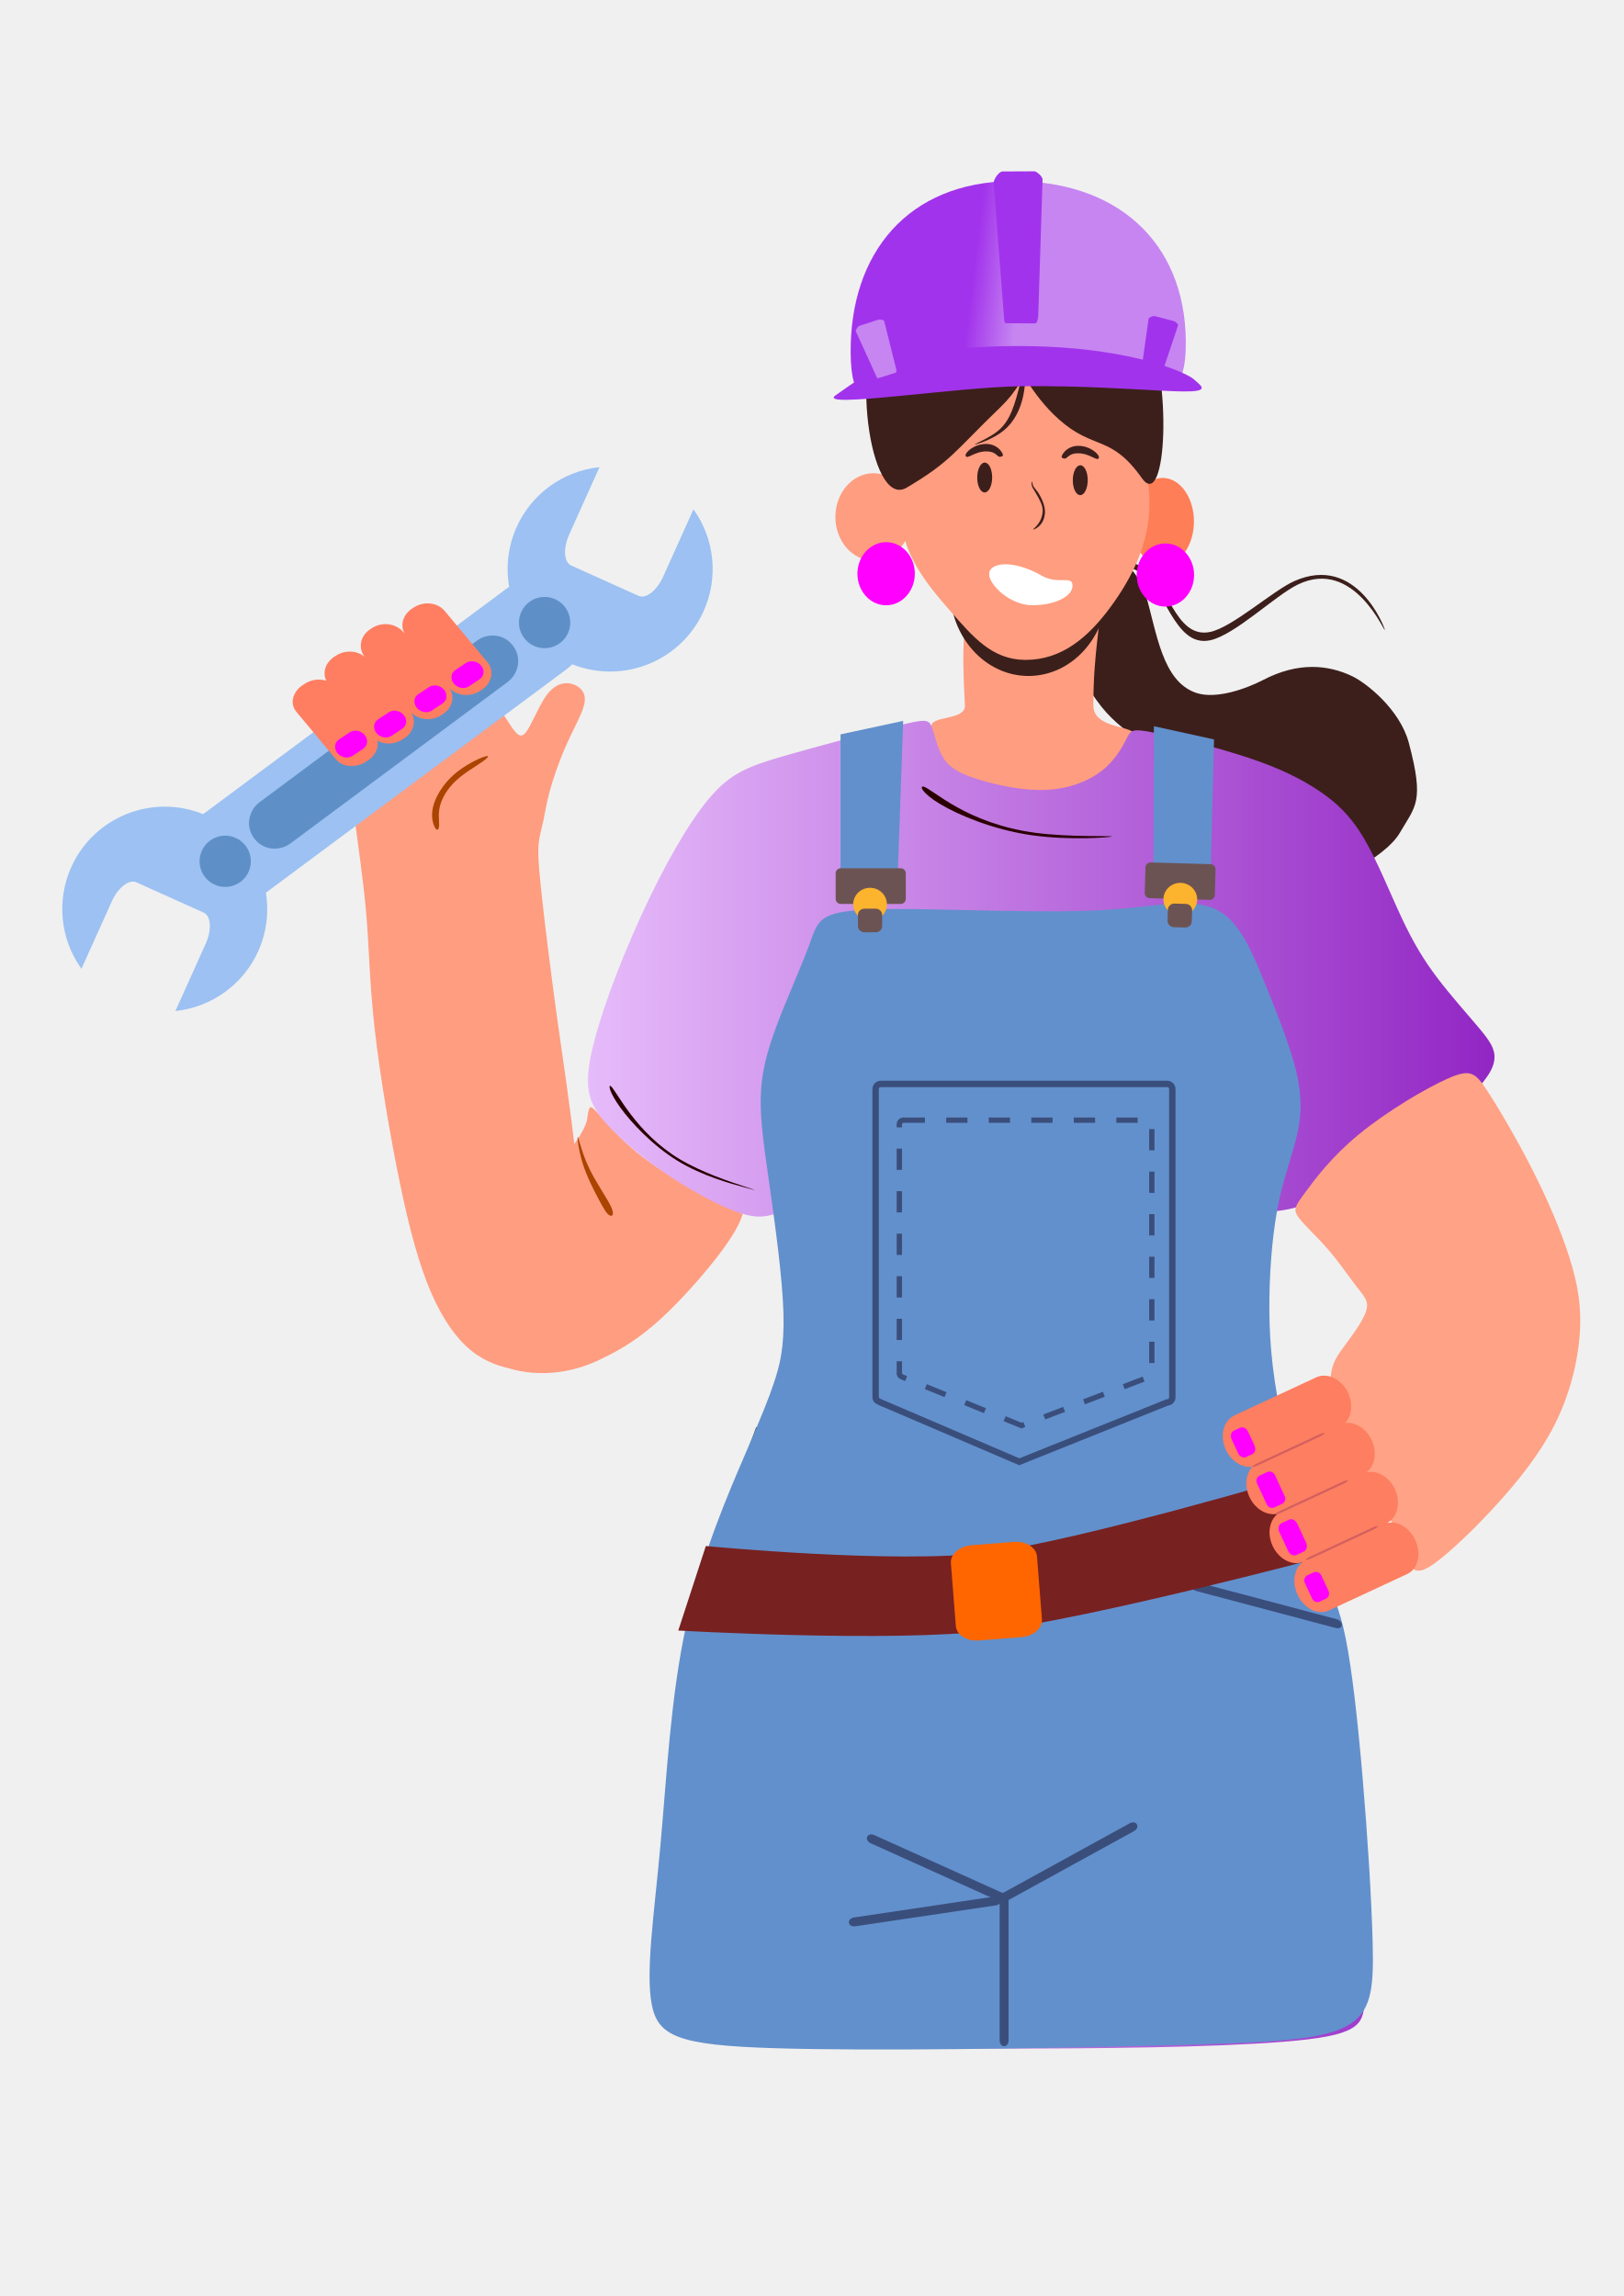
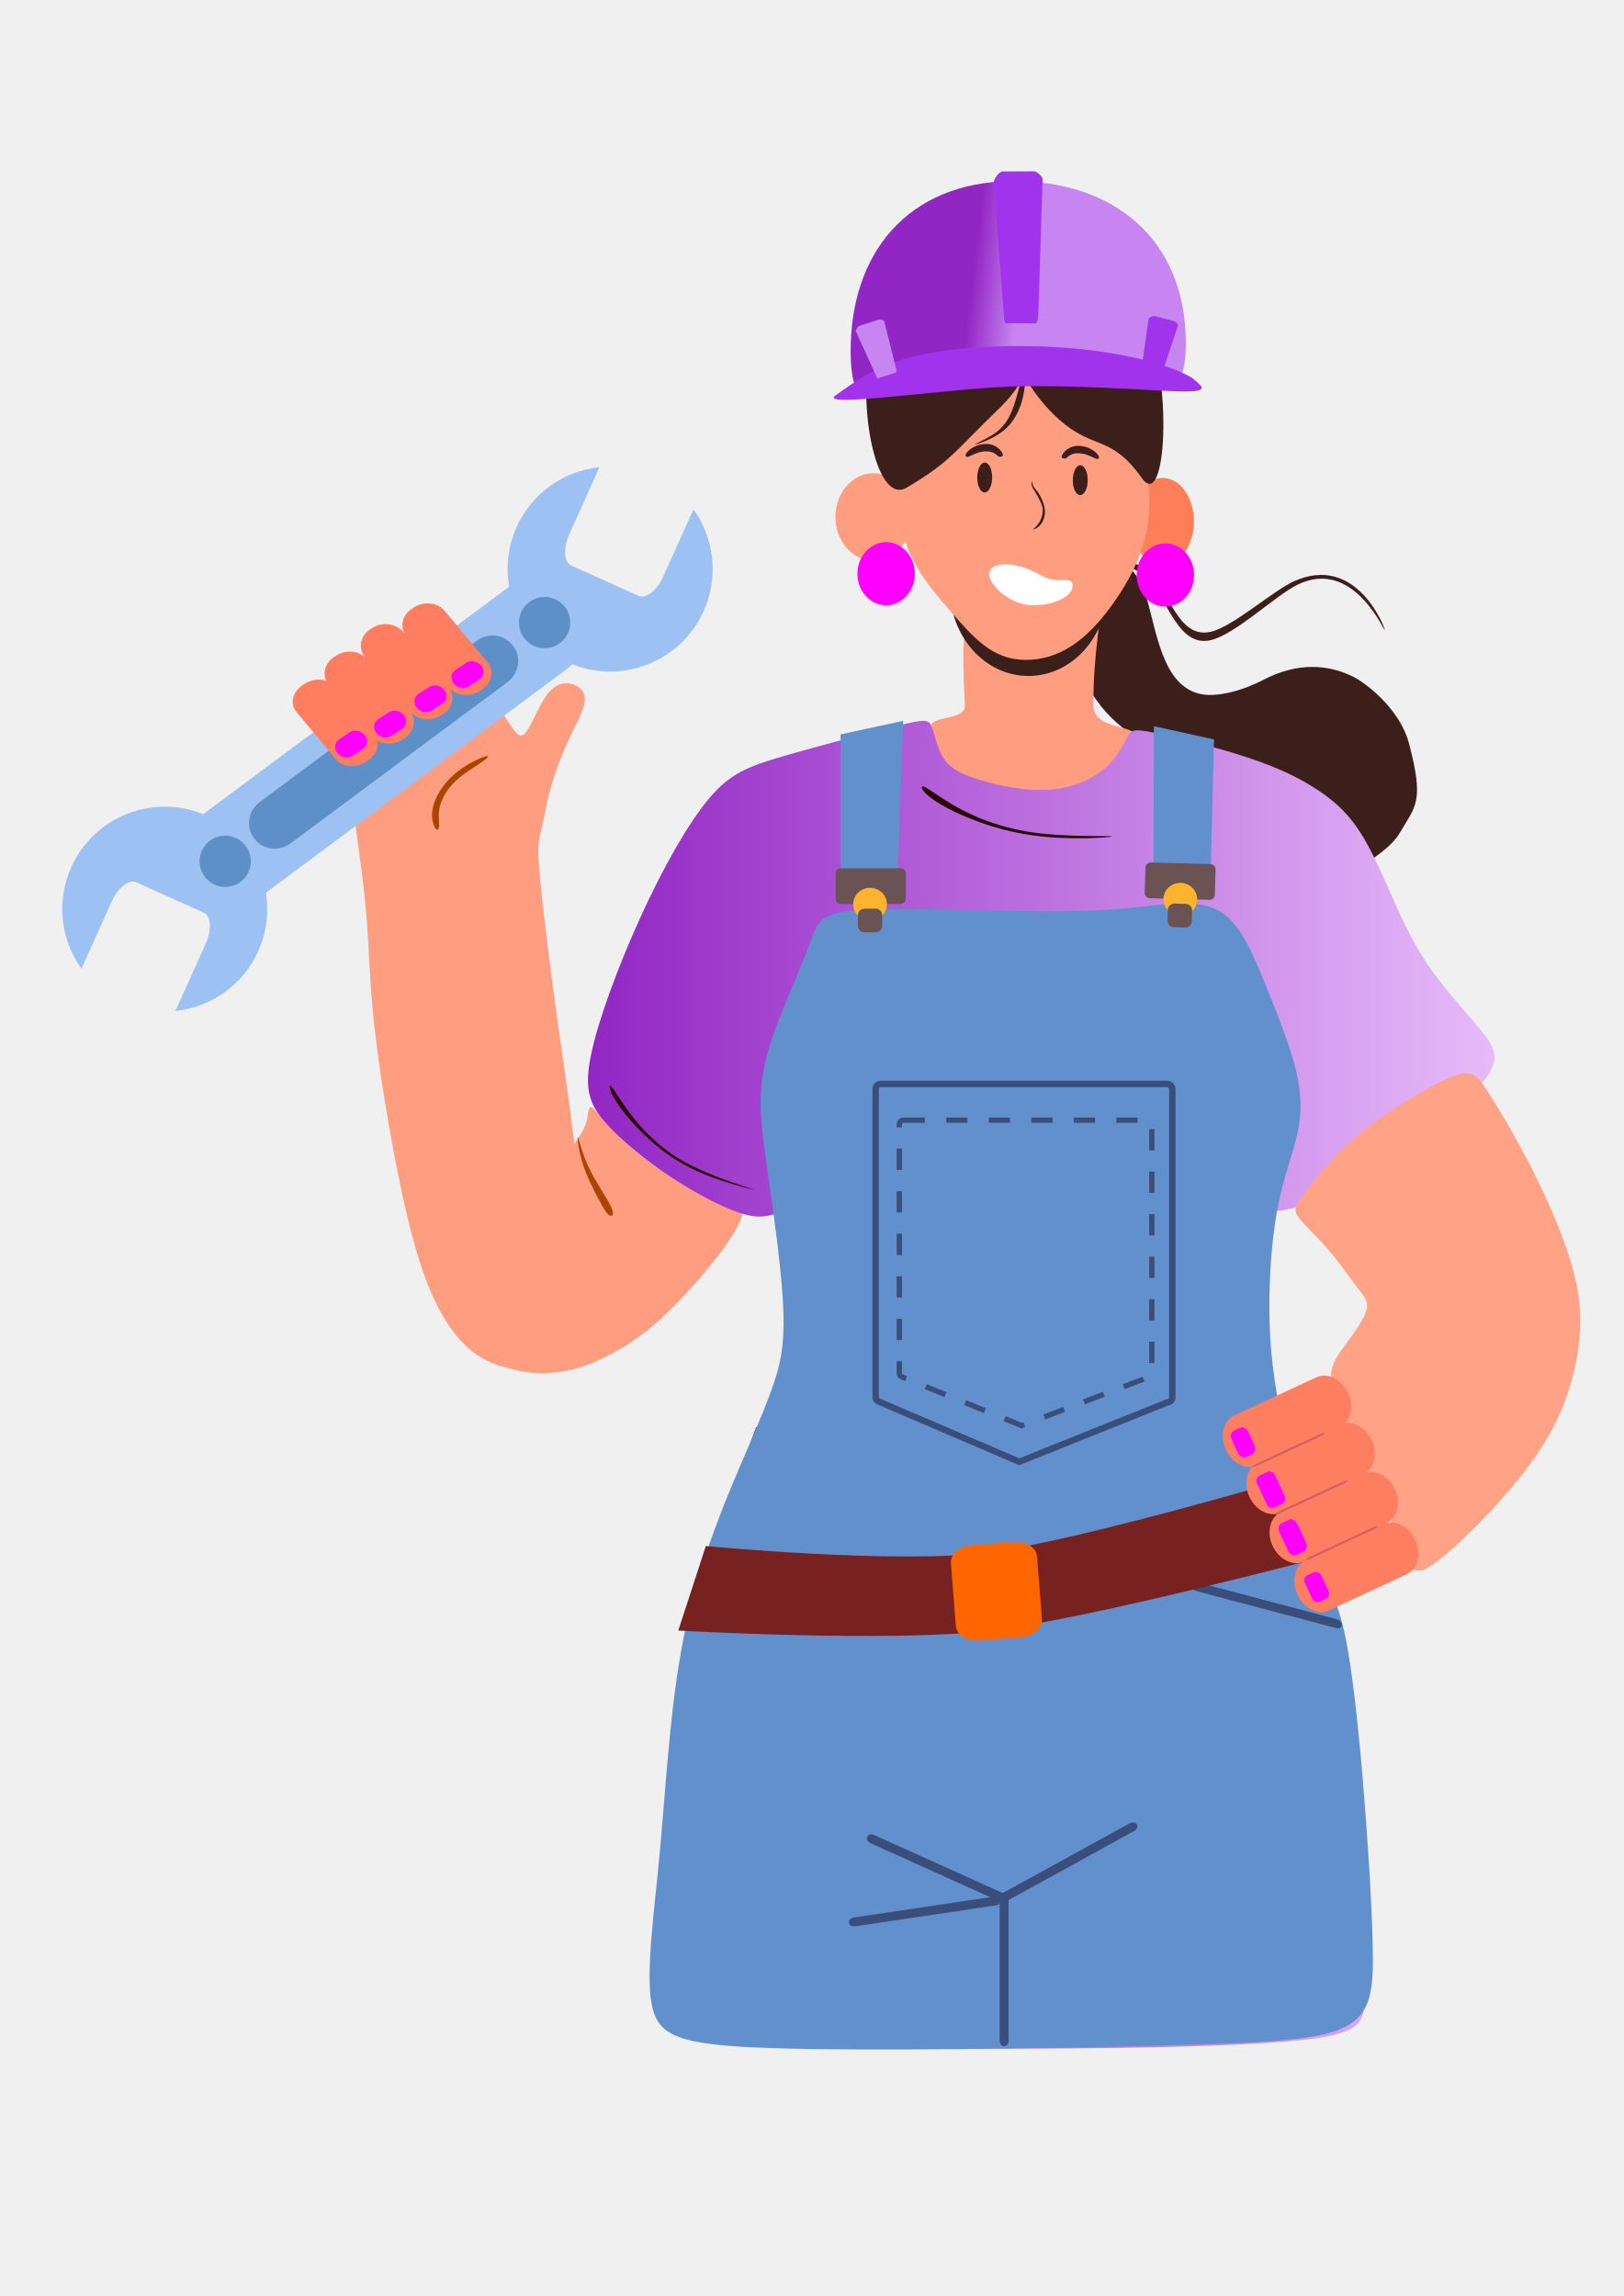
<svg xmlns="http://www.w3.org/2000/svg" id="eyXuZREt7Vj1" viewBox="0 0 210 297" shape-rendering="geometricPrecision" text-rendering="geometricPrecision">
  <style>
        
        #eyXuZREt7Vj16_ts {
            animation: eyXuZREt7Vj16_ts__ts 10000ms linear 1 normal forwards;
        }

        @keyframes eyXuZREt7Vj16_ts__ts {
            0% {
                transform: translate(-8.614227px, 95.57199px) rotate(-0.204317deg) scale(1, 1)
            }

            43% {
                transform: translate(-8.614227px, 95.57199px) rotate(-0.204317deg) scale(1, 1)
            }

            45% {
                transform: translate(-8.614227px, 95.57199px) rotate(-0.204317deg) scale(1.065528, 0.145615)
            }

            46% {
                transform: translate(-8.614227px, 95.57199px) rotate(-0.204317deg) scale(1, 1)
            }

            100% {
                transform: translate(-8.614227px, 95.57199px) rotate(-0.204317deg) scale(1, 1)
            }
        }

        #eyXuZREt7Vj20_ts {
            animation: eyXuZREt7Vj20_ts__ts 10000ms linear 1 normal forwards
        }

        @keyframes eyXuZREt7Vj20_ts__ts {
            0% {
                transform: translate(-12.41005px, 103.7718px) scale(1, 1)
            }

            23.8% {
                transform: translate(-12.41005px, 103.7718px) scale(1, 1)
            }

            27% {
                transform: translate(-12.41005px, 103.7718px) scale(0.345753, 0.100818)
            }

            30% {
                transform: translate(-12.41005px, 103.7718px) scale(1, 1)
            }

            100% {
                transform: translate(-12.41005px, 103.7718px) scale(1, 1)
            }
        }

        #eyXuZREt7Vj32_tr {
            animation: eyXuZREt7Vj32_tr__tr 10000ms linear 1 normal forwards
        }

        @keyframes eyXuZREt7Vj32_tr__tr {
            0% {
                transform: translate(80.82109px, 129.4035px) rotate(1.024486deg);
                animation-timing-function: cubic-bezier(0.42, 0, 0.58, 1)
            }

            12% {
                transform: translate(80.82109px, 129.4035px) rotate(-22.52265deg);
                animation-timing-function: cubic-bezier(0.42, 0, 0.58, 1)
            }

            15% {
                transform: translate(80.82109px, 129.4035px) rotate(5.793992deg)
            }

            100% {
                transform: translate(80.82109px, 129.4035px) rotate(5.793992deg)
            }
        }

        #eyXuZREt7Vj35_tr {
            animation: eyXuZREt7Vj35_tr__tr 10000ms linear 1 normal forwards
        }

        @keyframes eyXuZREt7Vj35_tr__tr {
            0% {
                transform: translate(16.40114px, 49.78757px) rotate(53.88124deg)
            }

            15% {
                transform: translate(16.40114px, 49.78757px) rotate(53.88124deg)
            }

            19% {
                transform: translate(16.40114px, 49.78757px) rotate(226.2848deg)
            }

            100% {
                transform: translate(16.40114px, 49.78757px) rotate(226.2848deg)
            }
        }

        #eyXuZREt7Vj86_tr {
            animation: eyXuZREt7Vj86_tr__tr 10000ms linear 1 normal forwards
        }

        @keyframes eyXuZREt7Vj86_tr__tr {
            0% {
                transform: translate(128.9497px, 142.4455px) rotate(0deg)
            }

            11% {
                transform: translate(128.9497px, 142.4455px) rotate(-3.314823deg)
            }

            15% {
                transform: translate(128.9497px, 142.4455px) rotate(2.605321deg)
            }

            100% {
                transform: translate(128.9497px, 142.4455px) rotate(2.605321deg)
            }
        }

        #eyXuZREt7Vj87_to {
            animation: eyXuZREt7Vj87_to__to 10000ms linear 1 normal forwards;
        }

        @keyframes eyXuZREt7Vj87_to__to {
            0% {
                transform: translate(-32.0374px, -14.91969px);
                animation-timing-function: cubic-bezier(0.42, 0, 0.58, 1)
            }

            5% {
                transform: translate(-29.80924px, -14.8016px)
            }

            11% {
                transform: translate(-23.68474px, -15.046px);
                animation-timing-function: cubic-bezier(0.42, 0, 0.58, 1)
            }

            13% {
                transform: translate(-31.52011px, -14.61201px)
            }

            15% {
                transform: translate(-34.03083px, -14.74524px)
            }

            100% {
                transform: translate(-34.03083px, -14.74524px)
            }
        }
        
    </style>
  <defs>
    <linearGradient id="eyXuZREt7Vj25-fill" x1="169.096" y1="7.34" x2="172.811" y2="7.822" spreadMethod="pad" gradientUnits="userSpaceOnUse" gradientTransform="translate(0 0)">
-       <stop id="eyXuZREt7Vj25-fill-0" offset="0%" stop-color="#a233ec" />
+       <stop id="eyXuZREt7Vj25-fill-0" offset="0%" stop-color="#9226c4" />
      <stop id="eyXuZREt7Vj25-fill-1" offset="100%" stop-color="#c685f1" />
    </linearGradient>
    <linearGradient id="eyXuZREt7Vj52-fill" x1="11.639" y1="107.905" x2="82.388" y2="107.905" spreadMethod="pad" gradientUnits="userSpaceOnUse" gradientTransform="translate(0 0)">
-       <stop id="eyXuZREt7Vj52-fill-0" offset="0%" stop-color="#e6bbfa" />
-       <stop id="eyXuZREt7Vj52-fill-1" offset="100%" stop-color="#9226c4" />
+       <stop id="eyXuZREt7Vj52-fill-0" offset="0%" stop-color="#9226c4" />
+       <stop id="eyXuZREt7Vj52-fill-1" offset="100%" stop-color="#e6bbfa" />
    </linearGradient>
  </defs>
  <g>
    <g transform="matrix(1.65718 0 0 1.65718-49.2358-83.7727)">
      <g transform="matrix(.999966 0.008232-.008232 0.999966 140.339-8.75076)">
        <g transform="matrix(.998926-.046334 0.046334 0.998926-28.0135-7.43471)">
          <path d="M20.955,117.002c.038.433-2.146-5.768-6.665-3.771-1.787.79-5.037,3.735-6.982,4.077-2.889.509-3.343-4.472-5.402-5.596-2.832-1.546-3.229-.412-3.255-.559-.026-.148.686-1.322,3.518.2c2.02,1.085,2.324,5.806,5.18,5.303c1.744-.307,5.009-3.04,6.692-3.712c4.939-1.972,6.897,3.866,6.914,4.058Z" fill="#3c1f1b" stroke-width="0.281" />
          <path d="M15.326,136.832c-2.02,1.214,4.217-6.161-1.536-7.851-4.014-1.179-11.999-1.914-15.511-7.316-1.522-2.34-3.594-5.367-3.757-8.388-.093-1.731-.589-5.58,1.146-5.533c1.731.046,6.058,3.042,6.733,5.752.774,3.107,1.047,6.868,3.645,7.87c1.532.591,3.918-.165,5.295-.814c2.73-1.286,5.058-1.009,6.941-.014c1.074.567,3.616,2.726,4.211,5.366c1.054,4.678.329,4.935-.974,6.993s-6.193,3.933-6.193,3.933Z" fill="#3c1f1b" stroke-width="0.265" />
        </g>
        <g transform="translate(-16.9075 1.42726)">
          <path d="M-7.448,113.141c.019,1.926,3.343,1.471,3.247,2.357-.375,3.46-5.26,4.467-7.681,4.475-1.277.005-4.867-.07-6.688-1.712-1.296-1.169-1.167-2.16-1.489-3.254-.302-1.028,2.663-.536,2.586-1.787-.625-10.09.584-7.744,5.136-7.98c7.496-.39,4.804-.857,4.89,7.901Z" fill="#ff9d80" stroke-width="0.265" />
          <path d="M-6.761,103.976c-0,3.788-2.752,6.859-6.147,6.859s-6.148-3.07-6.148-6.858s2.751-6.86,6.146-6.861s6.148,3.069,6.149,6.857l-6.148.002Z" transform="matrix(.999992-.003956 0.003215 0.999995 0 0)" fill="#3b1f1b" stroke-width="0.246" />
          <ellipse rx="2.973" ry="3.411" transform="matrix(.999994-.003566 0.003566 0.999994-24.72786 98.56941)" fill="#ff9d80" stroke-width="0.079" />
          <ellipse rx="2.449" ry="3.411" transform="matrix(.999994-.003566 0.003566 0.999994-2.164497 98.75135)" fill="#fe7e57" stroke-width="0.071" />
          <path d="M-3.205,97.451c.011,3.089-1.371,5.788-2.958,7.989-1.737,2.41-3.805,4.183-6.632,4.193-2.605.009-4.119-1.792-5.881-3.77-1.897-2.13-3.943-4.558-3.955-7.914-.023-6.472,4.343-11.734,9.753-11.753s9.651,4.783,9.674,11.255Z" fill="#ff9d80" stroke-width="0.265" />
          <path d="M-16.367,77.52c-2.488.028-5.389,1.662-7.475,4.47-2.966,3.993-1.218,16.018,1.681,14.277c3.472-2.086,3.714-2.866,7.271-6.343.597-.584,1.109-1.241,1.534-1.941-.167.741-.392,1.614-.658,2.268-.41,1.004-.919,1.488-1.572,1.894s-1.451.735-1.254.705s1.389-.42,2.212-1.102s1.276-1.655,1.489-2.629c.113-.516.158-1.032.173-1.476.738,1.201,1.641,2.314,2.635,3.186c2.754,2.417,4.067,1.13,6.518,4.537c1.975,2.744,2.346-7.874.179-12.105-1.263-2.466-2.66-3.333-5.148-4.783-1.73-1.008-3.342-.629-4.524.079-.073-.063-.147-.124-.225-.181-.81-.593-1.786-.867-2.837-.855Z" fill="#3c1f1b" stroke-width="0.247" />
          <ellipse rx="0.583" ry="1.166" transform="matrix(.999994-.003566 0.003566 0.999994-16.07462 95.42373)" fill="#3c1f1b" stroke-width="0.265" />
          <g id="eyXuZREt7Vj16_ts" transform="translate(-8.614227,95.57199) rotate(-0.204317) scale(1,1)">
            <ellipse rx="0.583" ry="1.166" transform="translate(0.000002,0.000035)" fill="#3c1f1b" stroke-width="0.265" />
          </g>
          <path d="M-14.689,93.726c-.474.284-.325-.346-1.277-.342s-1.54.72-1.612.326c-.042-.229.658-.906,1.61-.909s1.417.842,1.279.925Z" fill="#3c1f1c" stroke-width="0.265" />
          <path d="M-10.061,93.823c.476.281.322-.348,1.274-.351s1.545.709,1.614.315c.04-.229-.664-.901-1.616-.897s-1.411.852-1.272.934Z" fill="#3c1f1c" stroke-width="0.265" />
          <path d="M-11.348,98.036c.004,1.069-.787,1.413-.902,1.413s.727-.452.723-1.521c-.002-.424-.364-1.005-.542-1.311-.095-.163-.179-.296-.244-.399-.12-.19-.118-.508-.074-.508.035-0.0.049.295.157.423.077.091.171.211.282.357.252.332.597,1.029.599,1.547Z" fill="#3c1f1b" stroke-width="0.265" />
          <g id="eyXuZREt7Vj20_ts" transform="translate(-12.41005,103.7718) scale(1,1)">
            <path d="M-9.151,103.811c.003.85-1.4,1.545-3.134,1.551-1.734.006-3.381-1.565-3.384-2.415s1.75-1.214,4.116.104c1.297.723,2.399-.09,2.402.76Z" transform="translate(12.41005,-103.7718)" fill="#fff" stroke-width="0.195" />
          </g>
          <ellipse rx="2.239" ry="2.464" transform="matrix(.999994-.003566 0.003566 0.999994-23.70507 102.9962)" fill="#f0f" stroke-width="0.218" />
          <ellipse rx="2.239" ry="2.464" transform="matrix(.999994-.003566 0.003566 0.999994-1.910319 102.9175)" fill="#f0f" stroke-width="0.218" />
        </g>
      </g>
      <g transform="matrix(.999956-.009387 0.009387 0.999956-30.5947 56.8574)">
        <g transform="translate(-33.104 9.89821)">
          <path d="M185.757,11.853c0,7.846-5.007.474-13.082.474s-13.082,8.083-13.082.237s4.622-13.323,12.697-13.323s13.468,4.766,13.468,12.612Z" fill="url(#eyXuZREt7Vj25-fill)" stroke-width="0.533" stroke-dasharray="2.131,2.131" />
          <path d="M186.776,15.225c1.357,1.242-4.681.03-13.821.03-5.07,0-16.146,1.645-14.563.571c2.199-1.491,4.636-3.61,13.099-3.706c9.506-.108,14.298,2.201,14.864,2.719Z" fill="#a233ec" stroke-width="0.259" stroke-dasharray="1.034,1.034" />
          <path d="M171.595,-1.521l2.478.013c.156.001.634.405.624.641l-.436,10.57c-.01.237-.082.664-.238.661l-2.283-.037c-.156-.003-.146-.351-.162-.588l-.702-10.364c-.016-.236.389-.899.719-.897Z" fill="#a233ec" stroke-width="0.38" stroke-dasharray="1.519,1.519" />
          <path d="M183.383,9.889l1.472.401c.093.025.338.245.31.327l-1.267,3.671c-.028.082-.112.222-.205.196l-1.354-.379c-.093-.026-.053-.148-.04-.234l.571-3.78c.013-.086.317-.256.513-.202Z" fill="#a233ec" stroke-width="0.18" stroke-dasharray="0.722,0.722" />
          <path d="M160.339,10.408l1.457-.453c.092-.029.417.024.437.109l.906,3.776c.02.085.025.247-.067.275l-1.345.409c-.092.028-.124-.096-.16-.176l-1.552-3.494c-.035-.08.13-.386.324-.446Z" fill="#c685f1" stroke-width="0.18" stroke-dasharray="0.722,0.722" />
        </g>
      </g>
      <g transform="matrix(.999989-.004661 0.004661 0.999989 55.632-38.79)">
        <g transform="matrix(.999757-.022052 0.022052 0.999757-68.5378 62.8923)">
          <g id="eyXuZREt7Vj32_tr" transform="translate(80.82109,129.4035) rotate(1.024486)">
            <g transform="translate(-26.77349,-93.2421)">
              <path d="M-130.409,146.09c-.215,4.174-1.32,4.665-2.578,4.972s-2.67.43-4.144.215-3.008-.767-4.42-2.056-2.701-3.315-3.806-6.17-2.026-6.538-2.977-11.695-1.934-11.787-2.425-16.79-.491-8.38-.767-12.094-.829-7.766-1.136-10.59-.368-4.42,1.596-6.814s5.955-5.587,8.042-7.06s2.272-1.228,2.885-.153s1.657,2.977,2.363,4.174s1.074,1.688,1.596.951s1.197-2.701,1.903-3.837s1.443-1.443,2.087-1.412s1.197.399,1.473.89.276,1.105-.062,2.087-1.013,2.333-1.627,3.898-1.166,3.346-1.504,4.727-.46,2.364-.614,3.162-.338,1.412-.43,2.241-.092,1.872.215,5.188.921,8.901,1.504,13.659s1.136,8.687,1.75,14.58s1.289,13.752,1.074,17.926Z" transform="matrix(.813185 0.005748-.005147 0.728284 137.445-10.3227)" fill="#ff9d80" stroke-width="0.415" stroke-dasharray="1.66,1.66" />
              <path d="M-140.182,85.594c-.584.211-1.914.917-2.941,1.934s-1.753,2.347-1.984,3.445.03,1.964.232,2.287.342.101.353-.373-.111-1.199.091-2.055.725-1.844,1.531-2.68s1.894-1.521,2.518-2.005.786-.766.201-.554Z" transform="matrix(.813185 0.005748-.005147 0.728284 137.445-10.3227)" fill="#a40" stroke-width="0.415" stroke-dasharray="1.66,1.66" />
              <g id="eyXuZREt7Vj35_tr" transform="translate(16.40114,49.78757) rotate(53.88124)">
                <g transform="translate(62.28573,-38.52857)">
                  <path d="M-62.998,9.402l2.808,5.037c.58,1.04.602,2.124.05,2.432l-5.029,2.803c-.552.308-1.463-.281-2.043-1.321l-2.805-5.032c-1.453,2.449-1.495,5.487-.109,7.975.781,1.402,1.966,2.536,3.401,3.255-.005.09-.008.18-.008.273v29.407c0,.025.002.049.002.074-3.669,2.235-4.917,6.969-2.828,10.722c1.388,2.49,3.996,4.053,6.847,4.104l-2.808-5.037c-.58-1.04-.602-2.124-.05-2.432l5.029-2.804c.552-.308,1.463.281,2.043,1.321l2.805,5.032c1.453-2.449,1.494-5.486.109-7.974-.765-1.369-1.915-2.484-3.307-3.204v-29.209c0-.215-.015-.422-.039-.621c3.637-2.25,4.862-6.963,2.78-10.699-1.388-2.49-3.996-4.053-6.847-4.103Z" fill="#9cc1f2" stroke-width="0.497" stroke-dasharray="1.988,1.988" />
                  <rect width="4.02" height="25.176" rx="1.974" ry="2.042" transform="translate(-64.8548 27.0598)" fill="#5e90c7" stroke-width="0.501" stroke-dasharray="2.005,2.005" />
                  <circle r="2" transform="translate(-62.8372 23.9985)" fill="#5e90c7" stroke-width="0.415" stroke-dasharray="1.66,1.66" />
                  <circle r="2" transform="translate(-62.7524 55.1203)" fill="#5e90c7" stroke-width="0.415" stroke-dasharray="1.66,1.66" />
                </g>
              </g>
              <g transform="matrix(.727248-.475077 0.518585 0.633561 63.1647-64.2829)">
                <path d="M-121.228,75.565c-1.065,0-1.927.847-1.969,1.915-.144-.923-.959-1.626-1.949-1.626h-.178c-.941,0-1.723.636-1.922,1.491-.337-.543-.98-.91-1.721-.91h-.177c-1.092,0-1.971.794-1.971,1.779v5.92c0,.986.879,1.779,1.971,1.779h.177c.808,0,1.5-.435,1.805-1.06.285.717.998,1.223,1.838,1.223h.178c1.009,0,1.836-.731,1.956-1.68.095,1.015.934,1.804,1.962,1.804h.178c.991,0,1.806-.732,1.949-1.694.049,1.015.909,1.818,1.969,1.818h.178c1.092,0,1.971-.852,1.971-1.911v-6.359c0-1.059-.879-1.911-1.971-1.911h-.178c-.986,0-1.798.694-1.947,1.608v-.191c0-1.106-.879-1.996-1.971-1.996Z" fill="#ff7e61" stroke-width="0.415" stroke-dasharray="1.66,1.66" />
                <rect width="2.937" height="2.027" rx="0.896" ry="1.014" transform="translate(-130.654 82.7036)" fill="#f0f" stroke-width="0.415" stroke-dasharray="1.66,1.66" />
                <rect width="2.937" height="2.027" rx="0.896" ry="1.014" transform="translate(-126.786 83.1794)" fill="#f0f" stroke-width="0.415" stroke-dasharray="1.66,1.66" />
                <rect width="2.937" height="2.027" rx="0.896" ry="1.014" transform="translate(-122.525 83.3035)" fill="#f0f" stroke-width="0.415" stroke-dasharray="1.66,1.66" />
                <rect width="2.937" height="2.027" rx="0.896" ry="1.014" transform="translate(-118.553 83.3449)" fill="#f0f" stroke-width="0.415" stroke-dasharray="1.66,1.66" />
              </g>
            </g>
          </g>
        </g>
        <g transform="matrix(.813185 0.005748-.005147 0.728284 126.53 87.1243)">
          <g>
            <path d="M-130.092,123.8c.695.866,1.923,2.462,3.55,3.935s3.653,2.824,5.28,3.714s2.855,1.32,3.683,1.535s1.258.215,1.228.89-.522,2.026-1.965,4.236-3.837,5.279-5.863,7.367-3.683,3.192-5.065,3.99-2.486,1.289-3.745,1.596-2.67.43-4.144.215-3.008-.767-4.42-2.056-2.701-3.315-1.013-7.275s6.354-9.853,8.726-13.225s2.45-4.222,2.522-4.811.138-.918.252-1.014.278.038.973.904Z" fill="#ff9d80" stroke-width="0.415" stroke-dasharray="1.66,1.66" />
            <path d="M-132.244,126.079c.076.059.371,1.617,1.048,3.22s1.737,3.252,2.137,4.182.14,1.142-.13.977-.551-.706-1.027-1.696-1.146-2.426-1.553-3.864-.55-2.878-.475-2.819Z" fill="#a40" stroke-width="0.476" stroke-dasharray="1.904,1.904" />
          </g>
        </g>
      </g>
      <g transform="translate(160.426 7.19714)">
        <g transform="translate(-96.4649 43.5359)">
          <path d="M11.867,82.197c.552-2.714,2.137-6.989,3.891-10.832s3.675-7.253,5.332-9.222s3.05-2.498,5.764-3.29s6.749-1.849,8.91-2.378s2.45-.528,2.69.048.432,1.729.961,2.522s1.393,1.225,2.834,1.657s3.458.865,5.236.768s3.314-.721,4.347-1.561s1.561-1.897,1.873-2.498.408-.745,2.09-.408s4.948,1.153,7.397,1.969s4.083,1.633,5.452,2.546s2.474,1.921,3.53,3.699s2.065,4.323,2.978,6.268s1.729,3.29,2.786,4.683s2.354,2.834,3.218,3.867s1.297,1.657,1.225,2.45-.649,1.753-2.45,3.434-4.827,4.083-7.469,5.668-4.899,2.354-6.148,2.618-1.489.024-1.657.625-.264,2.041-.24,4.107.168,4.755.624,8.022s1.225,7.109,1.969,10.063s1.465,5.019,2.089,6.773s1.153,3.194,1.729,6.845s1.201,9.511,1.417,14.194.024,8.19 0,10.423.12,3.194-4.395,3.746-13.689.696-21.11.72-13.089-.072-17.58-.168-7.805-.192-9.583-.792-2.017-1.705-2.066-4.275.096-6.605.432-11.744.865-11.384,1.729-15.947s2.065-7.445,3.266-10.375s2.402-5.908,3.218-8.286s1.249-4.155,1.345-6.148-.144-4.203-.36-5.548-.408-1.825-.793-1.849-.961.408-2.378.048-3.674-1.513-5.764-2.882-4.011-2.954-5.212-4.323-1.681-2.522-1.129-5.236Z" fill="url(#eyXuZREt7Vj52-fill)" stroke-width="0.265" />
          <path d="M64.934,93.001c-.063-.021.612-3.271.696-5.951s-.422-4.79-.971-6.331-1.139-2.511-1.161-2.849.528-.042,1.14,1.519s1.287,4.389,1.224,7.407-.865,6.225-.929,6.204Z" fill="#2b0000" stroke-width="0.415" stroke-dasharray="1.66,1.66" />
          <path d="M26.583,94.697c.063-.021-.612-3.271-.696-5.951s.422-4.79.971-6.331s1.139-2.511,1.161-2.849-.528-.042-1.14,1.519-1.287,4.389-1.224,7.407.865,6.225.929,6.204Z" fill="#2b0000" stroke-width="0.415" stroke-dasharray="1.66,1.66" />
          <path d="M52.52,65.109c-.01-.066-3.327.069-5.985-.287s-4.657-1.2-6.087-1.993-2.291-1.535-2.621-1.611-.128.514,1.312,1.373s4.12,1.988,7.107,2.419s6.283.165,6.273.099Z" fill="#2b0000" stroke-width="0.415" stroke-dasharray="1.66,1.66" />
          <path d="M23.853,92.434c-1.103-.364-3.309-1.092-5.031-2.12s-2.96-2.356-3.827-3.488-1.363-2.067-1.574-2.225-.135.46.732,1.658s2.527,2.974,4.46,4.16s4.138,1.782,5.24,2.08s1.102.298-0-.066Z" fill="#2b0000" stroke-width="0.337" stroke-dasharray="1.349,1.349" />
        </g>
        <g>
          <path d="M-71.695,154.757c0,0,13.05,1.209,19.887,1.21s21.119-1.21,21.119-1.21l1.399,6.383c0,0-15.602.884-22.897.786-7.555-.101-21.633-1.406-21.633-1.406Z" fill="#1a1a1a" stroke-width="0.415" stroke-dasharray="1.66,1.66" />
          <circle r="5" transform="translate(-51.95 158.778)" fill="#f95" stroke-width="0.415" stroke-dasharray="1.66,1.66" />
        </g>
      </g>
      <g transform="translate(96.3436 4.99281)">
        <g transform="translate(-70.2662 5.39973)">
          <path d="M64.778,142.645c-.082-2.741-.638-6.803-1.073-9.866s-.747-5.13-.701-6.973.451-3.463,1.221-5.529s1.904-4.577,2.511-6.217.689-2.41,2.775-2.734s6.177-.203,9.721-.122s6.542.122,8.79.061s3.747-.223,5.549-.425s3.909-.446,5.428.567s2.45,3.281,3.402,5.63s1.924,4.78,2.39,6.724.425,3.402.081,4.942-.992,3.159-1.438,5.286-.689,4.759-.729,7.453.122,5.448.891,9.195s2.147,8.486,3.099,11.301s1.478,3.706,1.964,6.116.932,6.339,1.316,10.835.709,9.559.79,13.043-.081,5.387-2.147,6.44-6.035,1.256-14.764,1.467-22.217.432-29.76.198-9.142-.922-9.608-3.483.201-6.994.689-12.341.797-11.607,2.004-17.15s3.311-10.37,4.61-13.39s1.793-4.233,2.236-5.549.834-2.737.752-5.477Z" fill="#6290cc" stroke-width="0.265" />
          <g transform="translate(115.565-52.9913)">
            <path d="M-46.333,150.473l4.889-1.053-.421,11.966-4.468.053Z" fill="#6290cc" stroke-width="0.265" />
            <rect width="5.474" height="2.789" rx="0.4" ry="0.4" transform="translate(-46.7129 160.922)" fill="#6c5353" stroke-width="0.265" />
            <ellipse rx="1.316" ry="1.289" transform="translate(-44.0286 163.738)" fill="#fcb32e" stroke-width="0.265" />
            <rect width="1.895" height="1.842" rx="0.5" ry="0.5" transform="translate(-44.976 164.08)" fill="#6c5353" stroke-width="0.265" />
          </g>
          <g transform="matrix(.999581 0.028944-.028944 0.999581 118.172-52.5677)">
            <path d="M-15.427,150.954l-4.721-.894.287,11.099l4.468.053Z" fill="#6290cc" stroke-width="0.265" />
            <rect width="5.474" height="2.789" rx="0.4" ry="0.4" transform="matrix(-1 0 0 1-15.0131 160.695)" fill="#6c5353" stroke-width="0.265" />
            <ellipse rx="1.316" ry="1.289" transform="matrix(-1 0 0 1-17.6973 163.51)" fill="#fcb32e" stroke-width="0.265" />
            <rect width="1.895" height="1.842" rx="0.5" ry="0.5" transform="matrix(-1 0 0 1-16.75 163.852)" fill="#6c5353" stroke-width="0.265" />
          </g>
          <path d="M72.371,124.769h22.355c.222,0,.4.178.4.4v24.061c0,.222-.178.4-.4.4l-11.543,4.631-10.812-4.631c-.204-.087-.4-.178-.4-.4v-24.061c0-.222.178-.4.4-.4Z" fill="#6290cc" stroke="#3a4e7c" stroke-width="0.5" />
          <path d="M74.16,127.596h19.027c.189,0,.34.144.34.323v19.451c0,.179-.152.323-.34.323l-9.824,3.744-9.202-3.744c-.173-.071-.34-.144-.34-.323v-19.451c0-.179.152-.323.34-.323Z" fill-opacity="0" stroke="#3a4e7c" stroke-width="0.415" stroke-dasharray="1.66,1.66" />
          <rect width="0.696" height="11.988" rx="0.317" ry="0.455" transform="matrix(.147269 0.989096-.989096 0.147269 69.425 163.7372)" fill="#3a4e7c" stroke-width="0.222" stroke-dasharray="0.889,0.889" />
          <rect width="0.69" height="12.166" rx="0.314" ry="0.462" transform="matrix(-.095014 0.995476-.966611-.256248 108.3834 166.6649)" fill="#3a4e7c" stroke-width="0.223" stroke-dasharray="0.892,0.892" />
          <g transform="translate(-73.4949 4.00362)">
            <rect width="0.696" height="11.988" rx="0.317" ry="0.455" transform="translate(155.145 183.882)" fill="#3a4e7c" stroke-width="0.222" stroke-dasharray="0.889,0.889" />
            <rect width="0.696" height="11.988" rx="0.317" ry="0.455" transform="matrix(.481689 0.876342-.876342 0.481689 165.686 178.2624)" fill="#3a4e7c" stroke-width="0.222" stroke-dasharray="0.889,0.889" />
            <rect width="0.696" height="11.988" rx="0.317" ry="0.455" transform="matrix(-.411423 0.911445-.911445-.411423 155.8834 184.1461)" fill="#3a4e7c" stroke-width="0.222" stroke-dasharray="0.889,0.889" />
            <rect width="0.696" height="11.988" rx="0.317" ry="0.455" transform="matrix(.147269 0.989096-.989096 0.147269 155.1926 184.1286)" fill="#3a4e7c" stroke-width="0.222" stroke-dasharray="0.889,0.889" />
          </g>
        </g>
        <g>
          <path d="M-11.546,166.237c0,0,14.858,1.433,22.013.507s24.118-5.955,24.118-5.955l2.007,6.309c0,0-17.988,4.78-25.844,5.736s-24.445-0-24.445-0Z" fill="#782121" stroke-width="0.415" stroke-dasharray="1.66,1.66" />
          <rect width="6.739" height="7.456" rx="1.71" ry="1.269" transform="matrix(.996909-.078561 0.078561 0.996909 7.479563 166.3104)" fill="#f60" stroke-width="0.415" stroke-dasharray="1.66,1.66" />
        </g>
      </g>
      <g transform="matrix(.989435-.144975 0.144975 0.989435-19.72757-4.44368)">
        <g id="eyXuZREt7Vj86_tr" transform="translate(128.9497,142.4455) rotate(0)">
          <path d="M128.123,184.936c.368,2.455,2.005,6.507,2.844,9.207s.88,4.051,1.309,4.562s1.248.184,2.496-.573s2.926-1.944,4.767-3.458s3.847-3.355,5.34-5.483s2.476-4.542,2.946-6.649.43-3.908.082-6.056-1.003-4.644-1.862-7.202-1.923-5.176-2.619-6.67-1.023-1.862-2.837-1.367-5.115,1.852-7.529,3.305-3.942,3-4.829,3.897-1.132,1.142-.825,1.777s1.166,1.657,1.903,2.803s1.35,2.414,1.821,3.253.798,1.248.511,1.923-1.187,1.616-2.087,2.516-1.801,1.76-1.432,4.215Z" transform="translate(-128.9497,-142.4455)" fill="#ffa285" stroke-width="0.415" stroke-dasharray="1.66,1.66" />
        </g>
        <g id="eyXuZREt7Vj87_to" transform="translate(-32.0374,-14.91969)">
          <g transform="rotate(0.018286) translate(0,0)">
            <path d="M96.434,235.117c-.188-.084-.392-.13-.604-.13l-7.013 0c-.972,0-1.754.958-1.754,2.148c0,1.003.556,1.841,1.312,2.079-.698.283-1.199,1.086-1.199,2.039c0,1.069.631,1.951,1.464,2.119-.819.182-1.436,1.056-1.436,2.113c0,1.132.708,2.054,1.614,2.141-.824.144-1.455,1.038-1.455,2.128c0,1.19.753,2.148,1.688,2.148l6.749-0c.935,0,1.688-.958,1.688-2.148c0-1.078-.618-1.965-1.429-2.123.93-.056,1.665-.992,1.665-2.145c0-1.069-.631-1.95-1.463-2.119.818-.183,1.435-1.056,1.435-2.113c0-1.003-.556-1.841-1.312-2.079.698-.283,1.199-1.086,1.199-2.039c0-.93-.477-1.718-1.149-2.018Z" transform="matrix(.958154-.286254 0.286254 0.958154 0.000001 0)" fill="#fd7e60" stroke-width="0.368" stroke-dasharray="1.471,1.471" />
            <rect width="6.21" height="0.167" rx="0.443" ry="0.167" transform="matrix(.958154-.286254 0.286254 0.958154 153.1355 203.8225)" fill="#d35f5f" stroke-width="0.213" stroke-dasharray="0.854,0.854" />
            <rect width="6.21" height="0.167" rx="0.443" ry="0.167" transform="matrix(.958154-.286254 0.286254 0.958154 156.2024 211.6126)" fill="#d35f5f" stroke-width="0.213" stroke-dasharray="0.854,0.854" />
            <rect width="6.21" height="0.167" rx="0.443" ry="0.167" transform="matrix(.958154-.286254 0.286254 0.958154 154.3779 207.7461)" fill="#d35f5f" stroke-width="0.213" stroke-dasharray="0.854,0.854" />
            <rect width="1.413" height="2.27" rx="0.443" ry="0.54" transform="matrix(.958154-.286254 0.286254 0.958154 151.7104 201.0338)" fill="#f0f" stroke-width="0.415" stroke-dasharray="1.66,1.66" />
            <rect width="1.413" height="2.27" rx="0.443" ry="0.472" transform="matrix(.958154-.286254 0.286254 0.958154 155.7638 213.0305)" fill="#f0f" stroke-width="0.415" stroke-dasharray="1.66,1.66" />
            <rect width="1.542" height="2.741" rx="0.443" ry="0.56" transform="matrix(.958154-.286254 0.286254 0.958154 154.3414 208.7182)" fill="#f0f" stroke-width="0.415" stroke-dasharray="1.66,1.66" />
            <rect width="1.542" height="2.741" rx="0.443" ry="0.461" transform="matrix(.958154-.286254 0.286254 0.958154 153.1911 204.7933)" fill="#f0f" stroke-width="0.415" stroke-dasharray="1.66,1.66" />
          </g>
        </g>
        <path d="M131.853,177.586c-.301-.068,1.202-.566,2.779-.86s3.23-.385,4.983-.045s3.606,1.109,4.407,1.72.551,1.064-.175.905-1.928-.928-3.255-1.426-2.779-.724-4.557-.656-3.881.43-4.182.362Z" fill-opacity="0" stroke-width="0.437" stroke-dasharray="1.746,1.746" />
      </g>
    </g>
  </g>
</svg>
